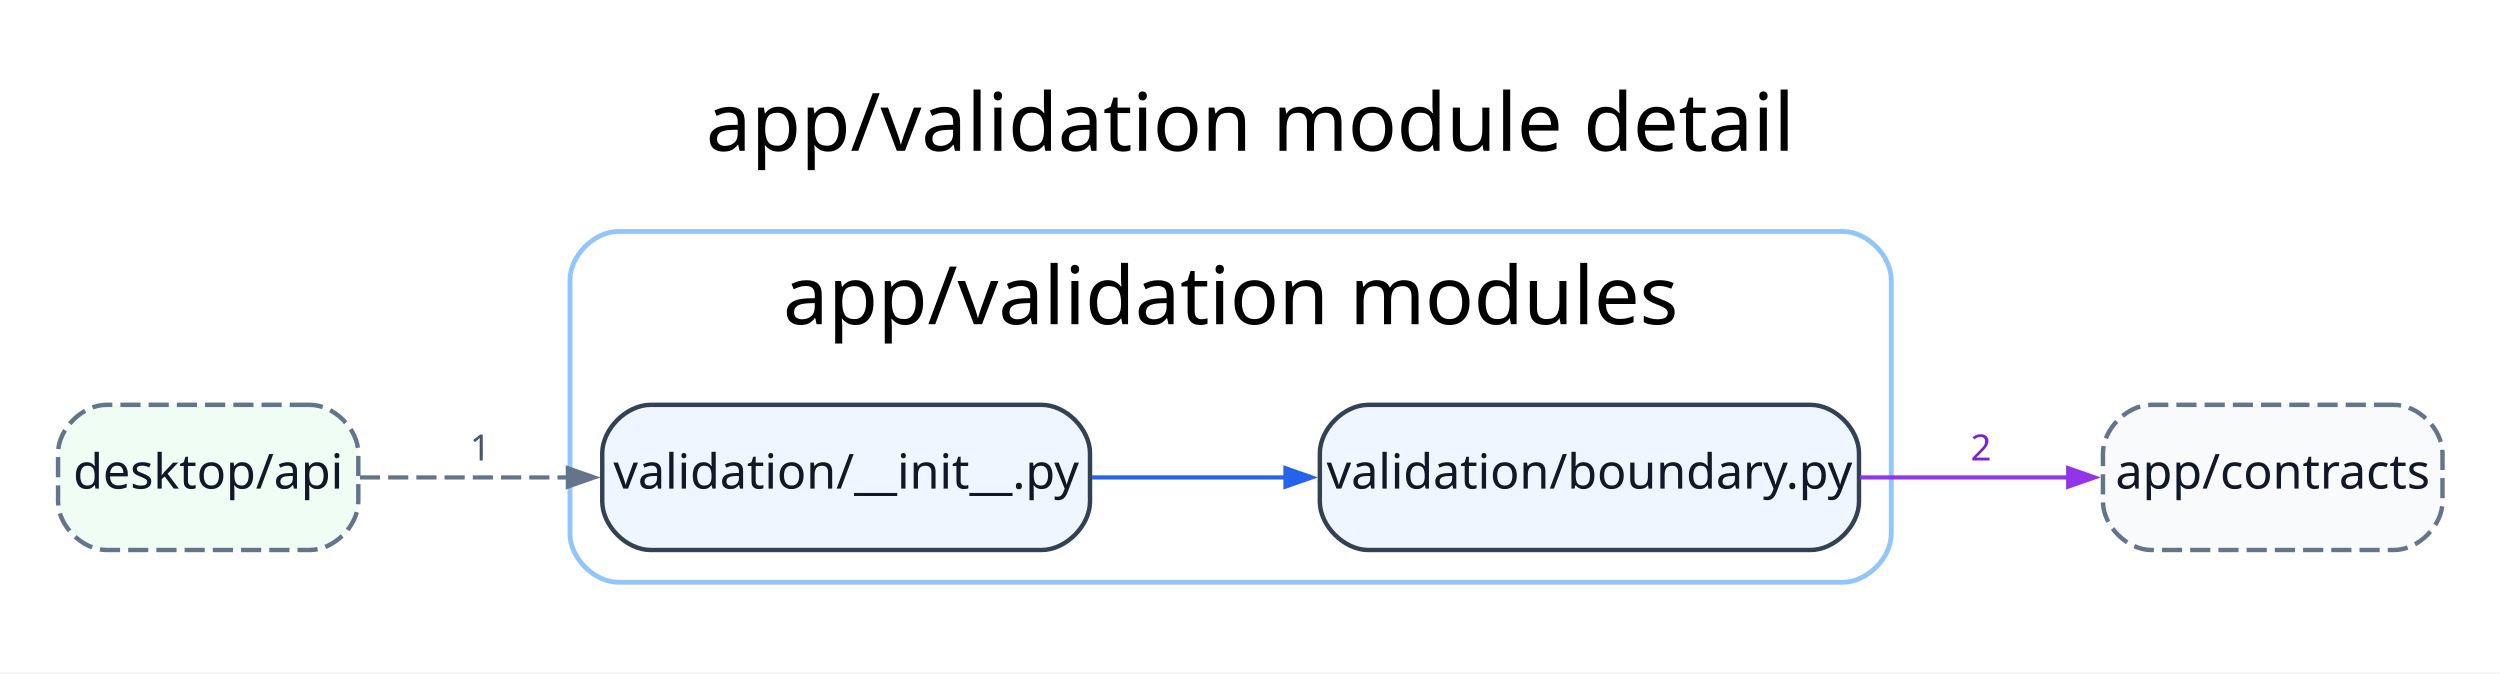
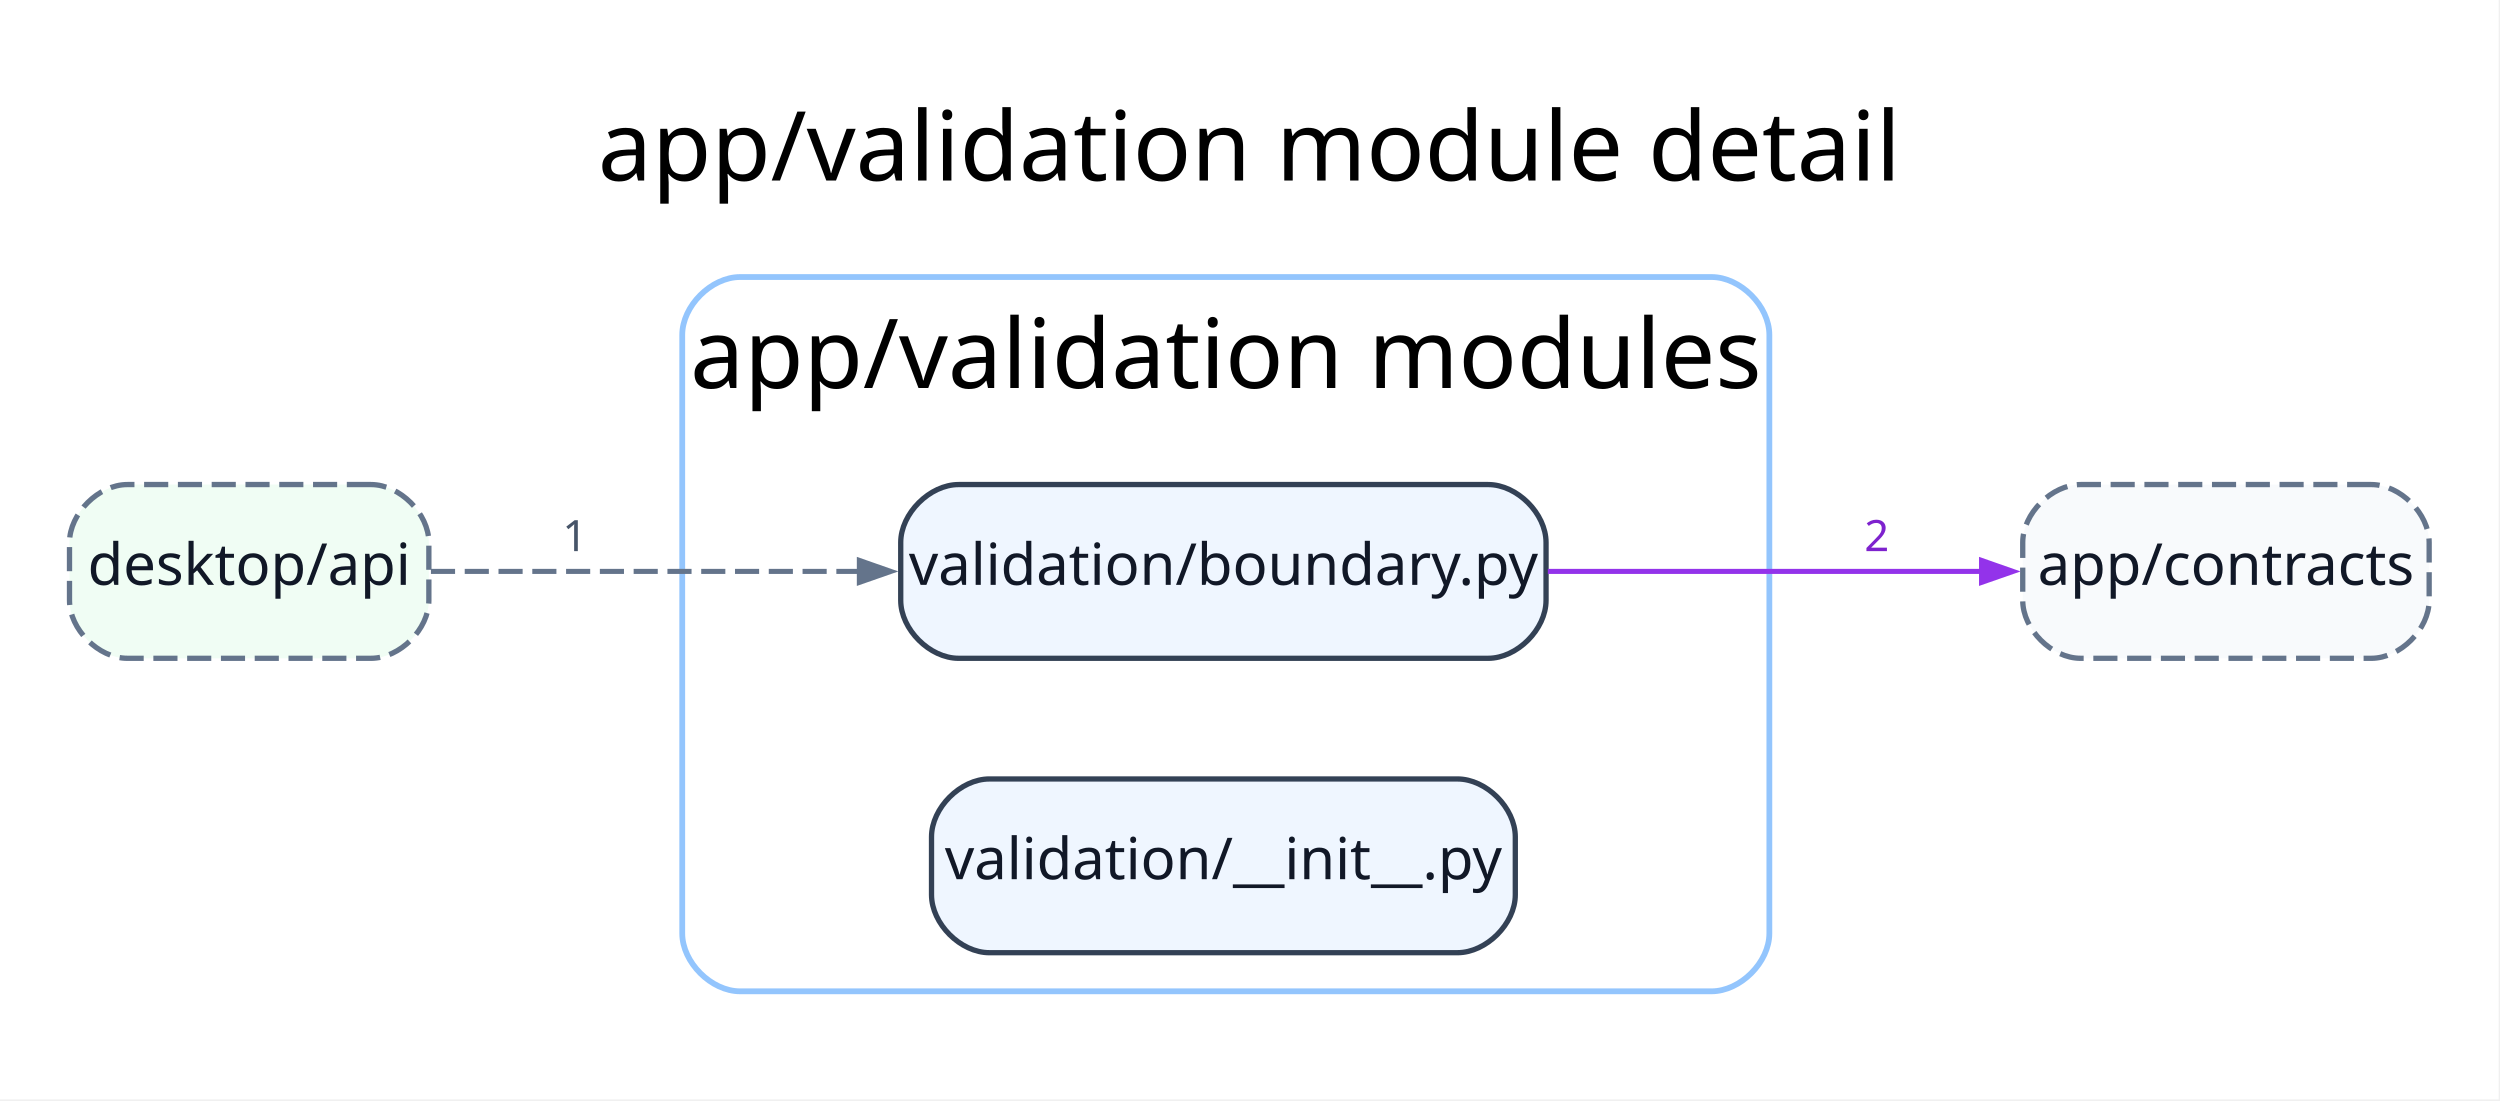
- <svg xmlns="http://www.w3.org/2000/svg" width="620pt" height="167pt" viewBox="0.00 0.00 620.00 167.00">
-   <g id="graph0" class="graph" transform="scale(1 1) rotate(0) translate(14.4 152.4)">
-     <polygon fill="white" stroke="none" points="-14.4,14.4 -14.4,-152.4 605.74,-152.4 605.74,14.4 -14.4,14.4" />
-     <text xml:space="preserve" text-anchor="middle" x="295.67" y="-115" font-family="Segoe UI" font-size="20.00">app/validation module detail</text>
+ <svg xmlns="http://www.w3.org/2000/svg" width="518pt" height="228pt" viewBox="0.00 0.00 518.00 228.00">
+   <g id="graph0" class="graph" transform="scale(1 1) rotate(0) translate(14.4 213.4)">
+     <polygon fill="white" stroke="none" points="-14.4,14.4 -14.4,-213.4 503.32,-213.4 503.32,14.4 -14.4,14.4" />
+     <text xml:space="preserve" text-anchor="middle" x="244.46" y="-176" font-family="Segoe UI" font-size="20.00">app/validation module detail</text>
    <g id="clust1" class="cluster">
-       <path fill="white" stroke="#93c5fd" stroke-width="1.2" d="M138.96,-8C138.96,-8 442.63,-8 442.63,-8 448.63,-8 454.63,-14 454.63,-20 454.63,-20 454.63,-83 454.63,-83 454.63,-89 448.63,-95 442.63,-95 442.63,-95 138.96,-95 138.96,-95 132.96,-95 126.96,-89 126.96,-83 126.96,-83 126.96,-20 126.96,-20 126.96,-14 132.96,-8 138.96,-8" />
-       <text xml:space="preserve" text-anchor="middle" x="290.8" y="-72" font-family="Segoe UI" font-size="20.00">app/validation modules</text>
+       <path fill="white" stroke="#93c5fd" stroke-width="1.2" d="M138.96,-8C138.96,-8 340.21,-8 340.21,-8 346.21,-8 352.21,-14 352.21,-20 352.21,-20 352.21,-144 352.21,-144 352.21,-150 346.21,-156 340.21,-156 340.21,-156 138.96,-156 138.96,-156 132.96,-156 126.96,-150 126.96,-144 126.96,-144 126.96,-20 126.96,-20 126.96,-14 132.96,-8 138.96,-8" />
+       <text xml:space="preserve" text-anchor="middle" x="239.59" y="-133" font-family="Segoe UI" font-size="20.00">app/validation modules</text>
    </g>
    <g id="node1" class="node">
-       <path fill="#eff6ff" stroke="#334155" stroke-width="1.1" d="M243.92,-52C243.92,-52 146.96,-52 146.96,-52 140.96,-52 134.96,-46 134.96,-40 134.96,-40 134.96,-28 134.96,-28 134.96,-22 140.96,-16 146.96,-16 146.96,-16 243.92,-16 243.92,-16 249.92,-16 255.92,-22 255.92,-28 255.92,-28 255.92,-40 255.92,-40 255.92,-46 249.92,-52 243.92,-52" />
-       <text xml:space="preserve" text-anchor="middle" x="195.44" y="-31.23" font-family="Segoe UI" font-size="12.00" fill="#111827">validation/__init__.py</text>
+       <path fill="#eff6ff" stroke="#334155" stroke-width="1.1" d="M287.57,-52C287.57,-52 190.61,-52 190.61,-52 184.61,-52 178.61,-46 178.61,-40 178.61,-40 178.61,-28 178.61,-28 178.61,-22 184.61,-16 190.61,-16 190.61,-16 287.57,-16 287.57,-16 293.57,-16 299.57,-22 299.57,-28 299.57,-28 299.57,-40 299.57,-40 299.57,-46 293.57,-52 287.57,-52" />
+       <text xml:space="preserve" text-anchor="middle" x="239.09" y="-31.23" font-family="Segoe UI" font-size="12.00" fill="#111827">validation/__init__.py</text>
    </g>
    <g id="node2" class="node">
-       <path fill="#eff6ff" stroke="#334155" stroke-width="1.1" d="M434.63,-52C434.63,-52 324.92,-52 324.92,-52 318.92,-52 312.92,-46 312.92,-40 312.92,-40 312.92,-28 312.92,-28 312.92,-22 318.92,-16 324.92,-16 324.92,-16 434.63,-16 434.63,-16 440.63,-16 446.63,-22 446.63,-28 446.63,-28 446.63,-40 446.63,-40 446.63,-46 440.63,-52 434.63,-52" />
-       <text xml:space="preserve" text-anchor="middle" x="379.78" y="-31.23" font-family="Segoe UI" font-size="12.00" fill="#111827">validation/boundary.py</text>
+       <path fill="#eff6ff" stroke="#334155" stroke-width="1.1" d="M293.94,-113C293.94,-113 184.23,-113 184.23,-113 178.23,-113 172.23,-107 172.23,-101 172.23,-101 172.23,-89 172.23,-89 172.23,-83 178.23,-77 184.23,-77 184.23,-77 293.94,-77 293.94,-77 299.94,-77 305.94,-83 305.94,-89 305.94,-89 305.94,-101 305.94,-101 305.94,-107 299.94,-113 293.94,-113" />
+       <text xml:space="preserve" text-anchor="middle" x="239.09" y="-92.22" font-family="Segoe UI" font-size="12.00" fill="#111827">validation/boundary.py</text>
+     </g>
+     <g id="node3" class="node">
+       <path fill="#f8fafc" stroke="#64748b" stroke-width="1.1" stroke-dasharray="5,2" d="M476.92,-113C476.92,-113 416.71,-113 416.71,-113 410.71,-113 404.71,-107 404.71,-101 404.71,-101 404.71,-89 404.71,-89 404.71,-83 410.71,-77 416.71,-77 416.71,-77 476.92,-77 476.92,-77 482.92,-77 488.92,-83 488.92,-89 488.92,-89 488.92,-101 488.92,-101 488.92,-107 482.92,-113 476.92,-113" />
+       <text xml:space="preserve" text-anchor="middle" x="446.81" y="-92.22" font-family="Segoe UI" font-size="12.00" fill="#111827">app/contracts</text>
    </g>
    <g id="edge1" class="edge">
-       <path fill="none" stroke="#2563eb" stroke-width="1.05" d="M256.4,-34C271.83,-34 288.62,-34 304.67,-34" />
-       <polygon fill="#2563eb" stroke="#2563eb" stroke-width="1.05" points="304.4,-36.28 310.9,-34 304.4,-31.73 304.4,-36.28" />
+       <path fill="none" stroke="#9333ea" stroke-width="1.05" d="M306.31,-95C335.61,-95 369.46,-95 396.48,-95" />
+       <polygon fill="#9333ea" stroke="#9333ea" stroke-width="1.05" points="396.18,-97.28 402.68,-95 396.18,-92.73 396.18,-97.28" />
+       <text xml:space="preserve" text-anchor="middle" x="374.46" y="-99.2" font-family="Segoe UI" font-size="9.00" fill="#7e22ce">2</text>
    </g>
-     <g id="node3" class="node">
-       <path fill="#f8fafc" stroke="#64748b" stroke-width="1.1" stroke-dasharray="5,2" d="M579.34,-52C579.34,-52 519.13,-52 519.13,-52 513.13,-52 507.13,-46 507.13,-40 507.13,-40 507.13,-28 507.13,-28 507.13,-22 513.13,-16 519.13,-16 519.13,-16 579.34,-16 579.34,-16 585.34,-16 591.34,-22 591.34,-28 591.34,-28 591.34,-40 591.34,-40 591.34,-46 585.34,-52 579.34,-52" />
-       <text xml:space="preserve" text-anchor="middle" x="549.24" y="-31.23" font-family="Segoe UI" font-size="12.00" fill="#111827">app/contracts</text>
+     <g id="node4" class="node">
+       <path fill="#f0fdf4" stroke="#64748b" stroke-width="1.1" stroke-dasharray="5,2" d="M62.46,-113C62.46,-113 12,-113 12,-113 6,-113 0,-107 0,-101 0,-101 0,-89 0,-89 0,-83 6,-77 12,-77 12,-77 62.46,-77 62.46,-77 68.46,-77 74.46,-83 74.46,-89 74.46,-89 74.46,-101 74.46,-101 74.46,-107 68.46,-113 62.46,-113" />
+       <text xml:space="preserve" text-anchor="middle" x="37.23" y="-92.22" font-family="Segoe UI" font-size="12.00" fill="#111827">desktop/api</text>
    </g>
    <g id="edge2" class="edge">
-       <path fill="none" stroke="#9333ea" stroke-width="1.05" d="M446.96,-34C464.24,-34 482.57,-34 498.82,-34" />
-       <polygon fill="#9333ea" stroke="#9333ea" stroke-width="1.05" points="498.52,-36.28 505.02,-34 498.52,-31.73 498.52,-36.28" />
-       <text xml:space="preserve" text-anchor="middle" x="476.88" y="-38.2" font-family="Segoe UI" font-size="9.00" fill="#7e22ce">2</text>
-     </g>
-     <g id="node4" class="node">
-       <path fill="#f0fdf4" stroke="#64748b" stroke-width="1.1" stroke-dasharray="5,2" d="M62.46,-52C62.46,-52 12,-52 12,-52 6,-52 0,-46 0,-40 0,-40 0,-28 0,-28 0,-22 6,-16 12,-16 12,-16 62.46,-16 62.46,-16 68.46,-16 74.46,-22 74.46,-28 74.46,-28 74.46,-40 74.46,-40 74.46,-46 68.46,-52 62.46,-52" />
-       <text xml:space="preserve" text-anchor="middle" x="37.23" y="-31.23" font-family="Segoe UI" font-size="12.00" fill="#111827">desktop/api</text>
-     </g>
-     <g id="edge3" class="edge">
-       <path fill="none" stroke="#64748b" stroke-width="1.05" stroke-dasharray="5,2" d="M74.85,-34C90.26,-34 108.7,-34 126.43,-34" />
-       <polygon fill="#64748b" stroke="#64748b" stroke-width="1.05" points="126.43,-36.28 132.93,-34 126.43,-31.73 126.43,-36.28" />
-       <text xml:space="preserve" text-anchor="middle" x="104.71" y="-38.2" font-family="Segoe UI" font-size="9.00" fill="#475569">1</text>
+       <path fill="none" stroke="#64748b" stroke-width="1.05" stroke-dasharray="5,2" d="M74.89,-95C99.71,-95 133.39,-95 163.71,-95" />
+       <polygon fill="#64748b" stroke="#64748b" stroke-width="1.05" points="163.66,-97.28 170.16,-95 163.66,-92.73 163.66,-97.28" />
+       <text xml:space="preserve" text-anchor="middle" x="104.71" y="-99.2" font-family="Segoe UI" font-size="9.00" fill="#475569">1</text>
    </g>
  </g>
</svg>
